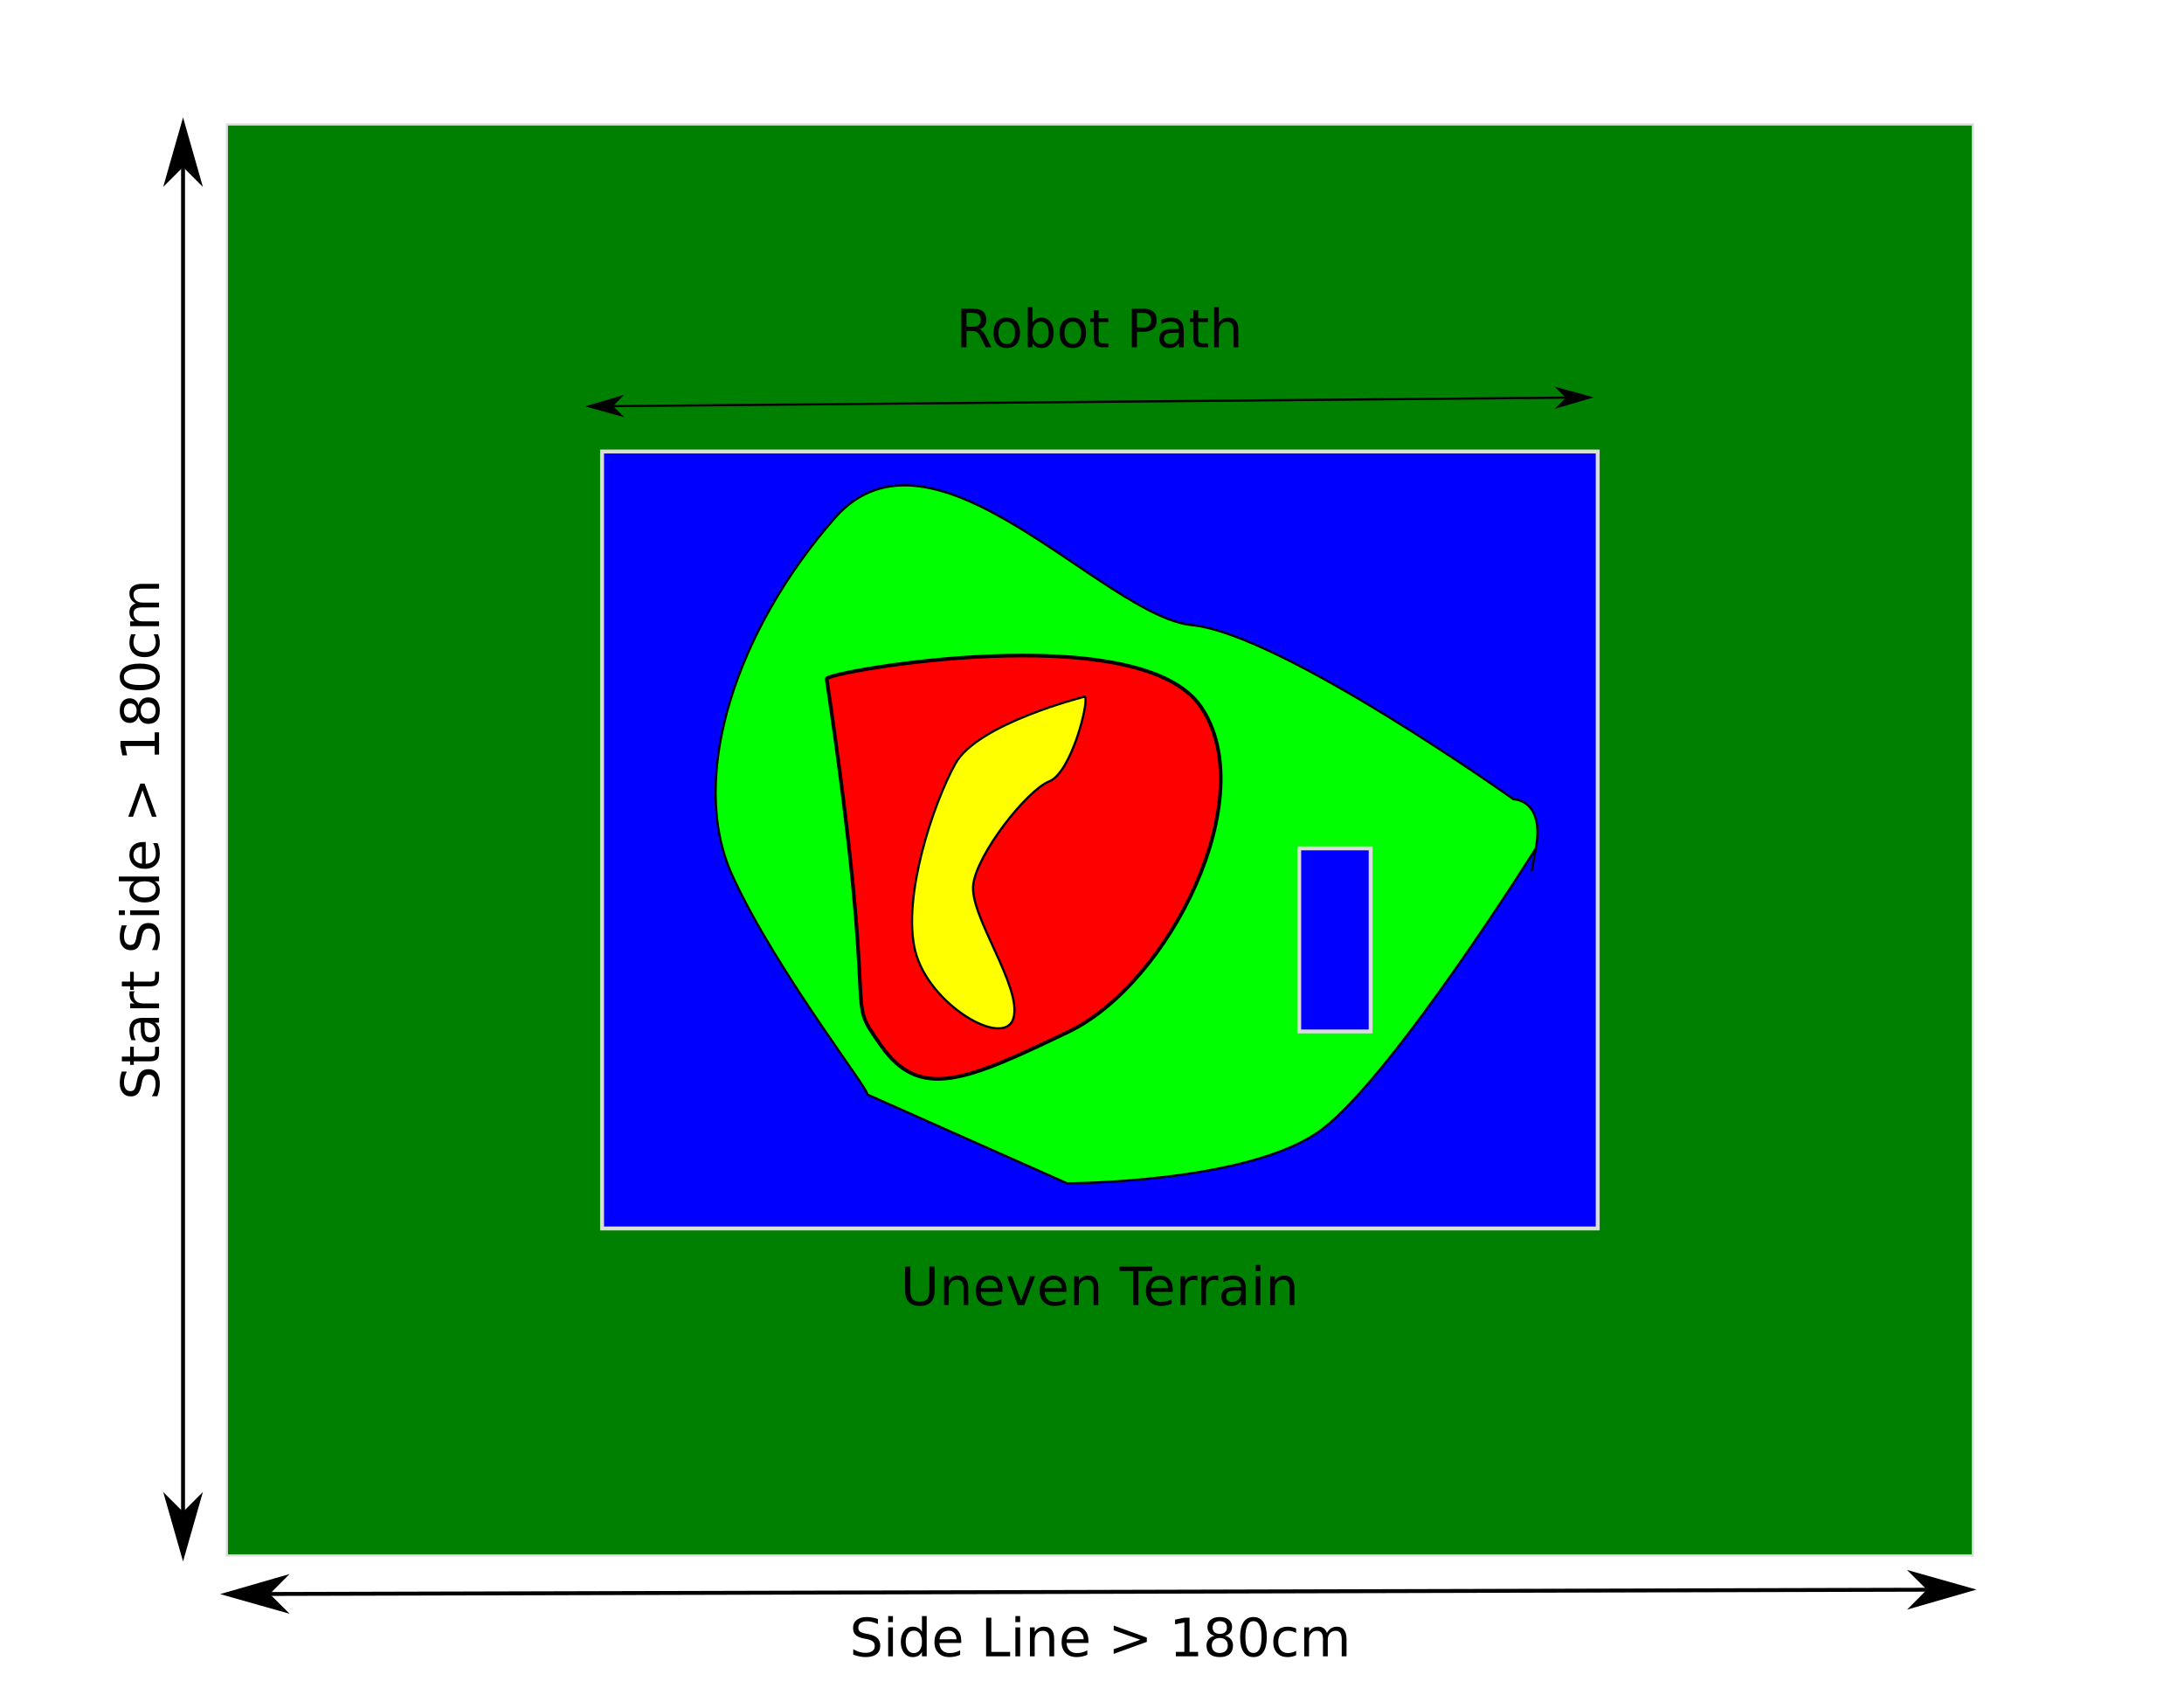
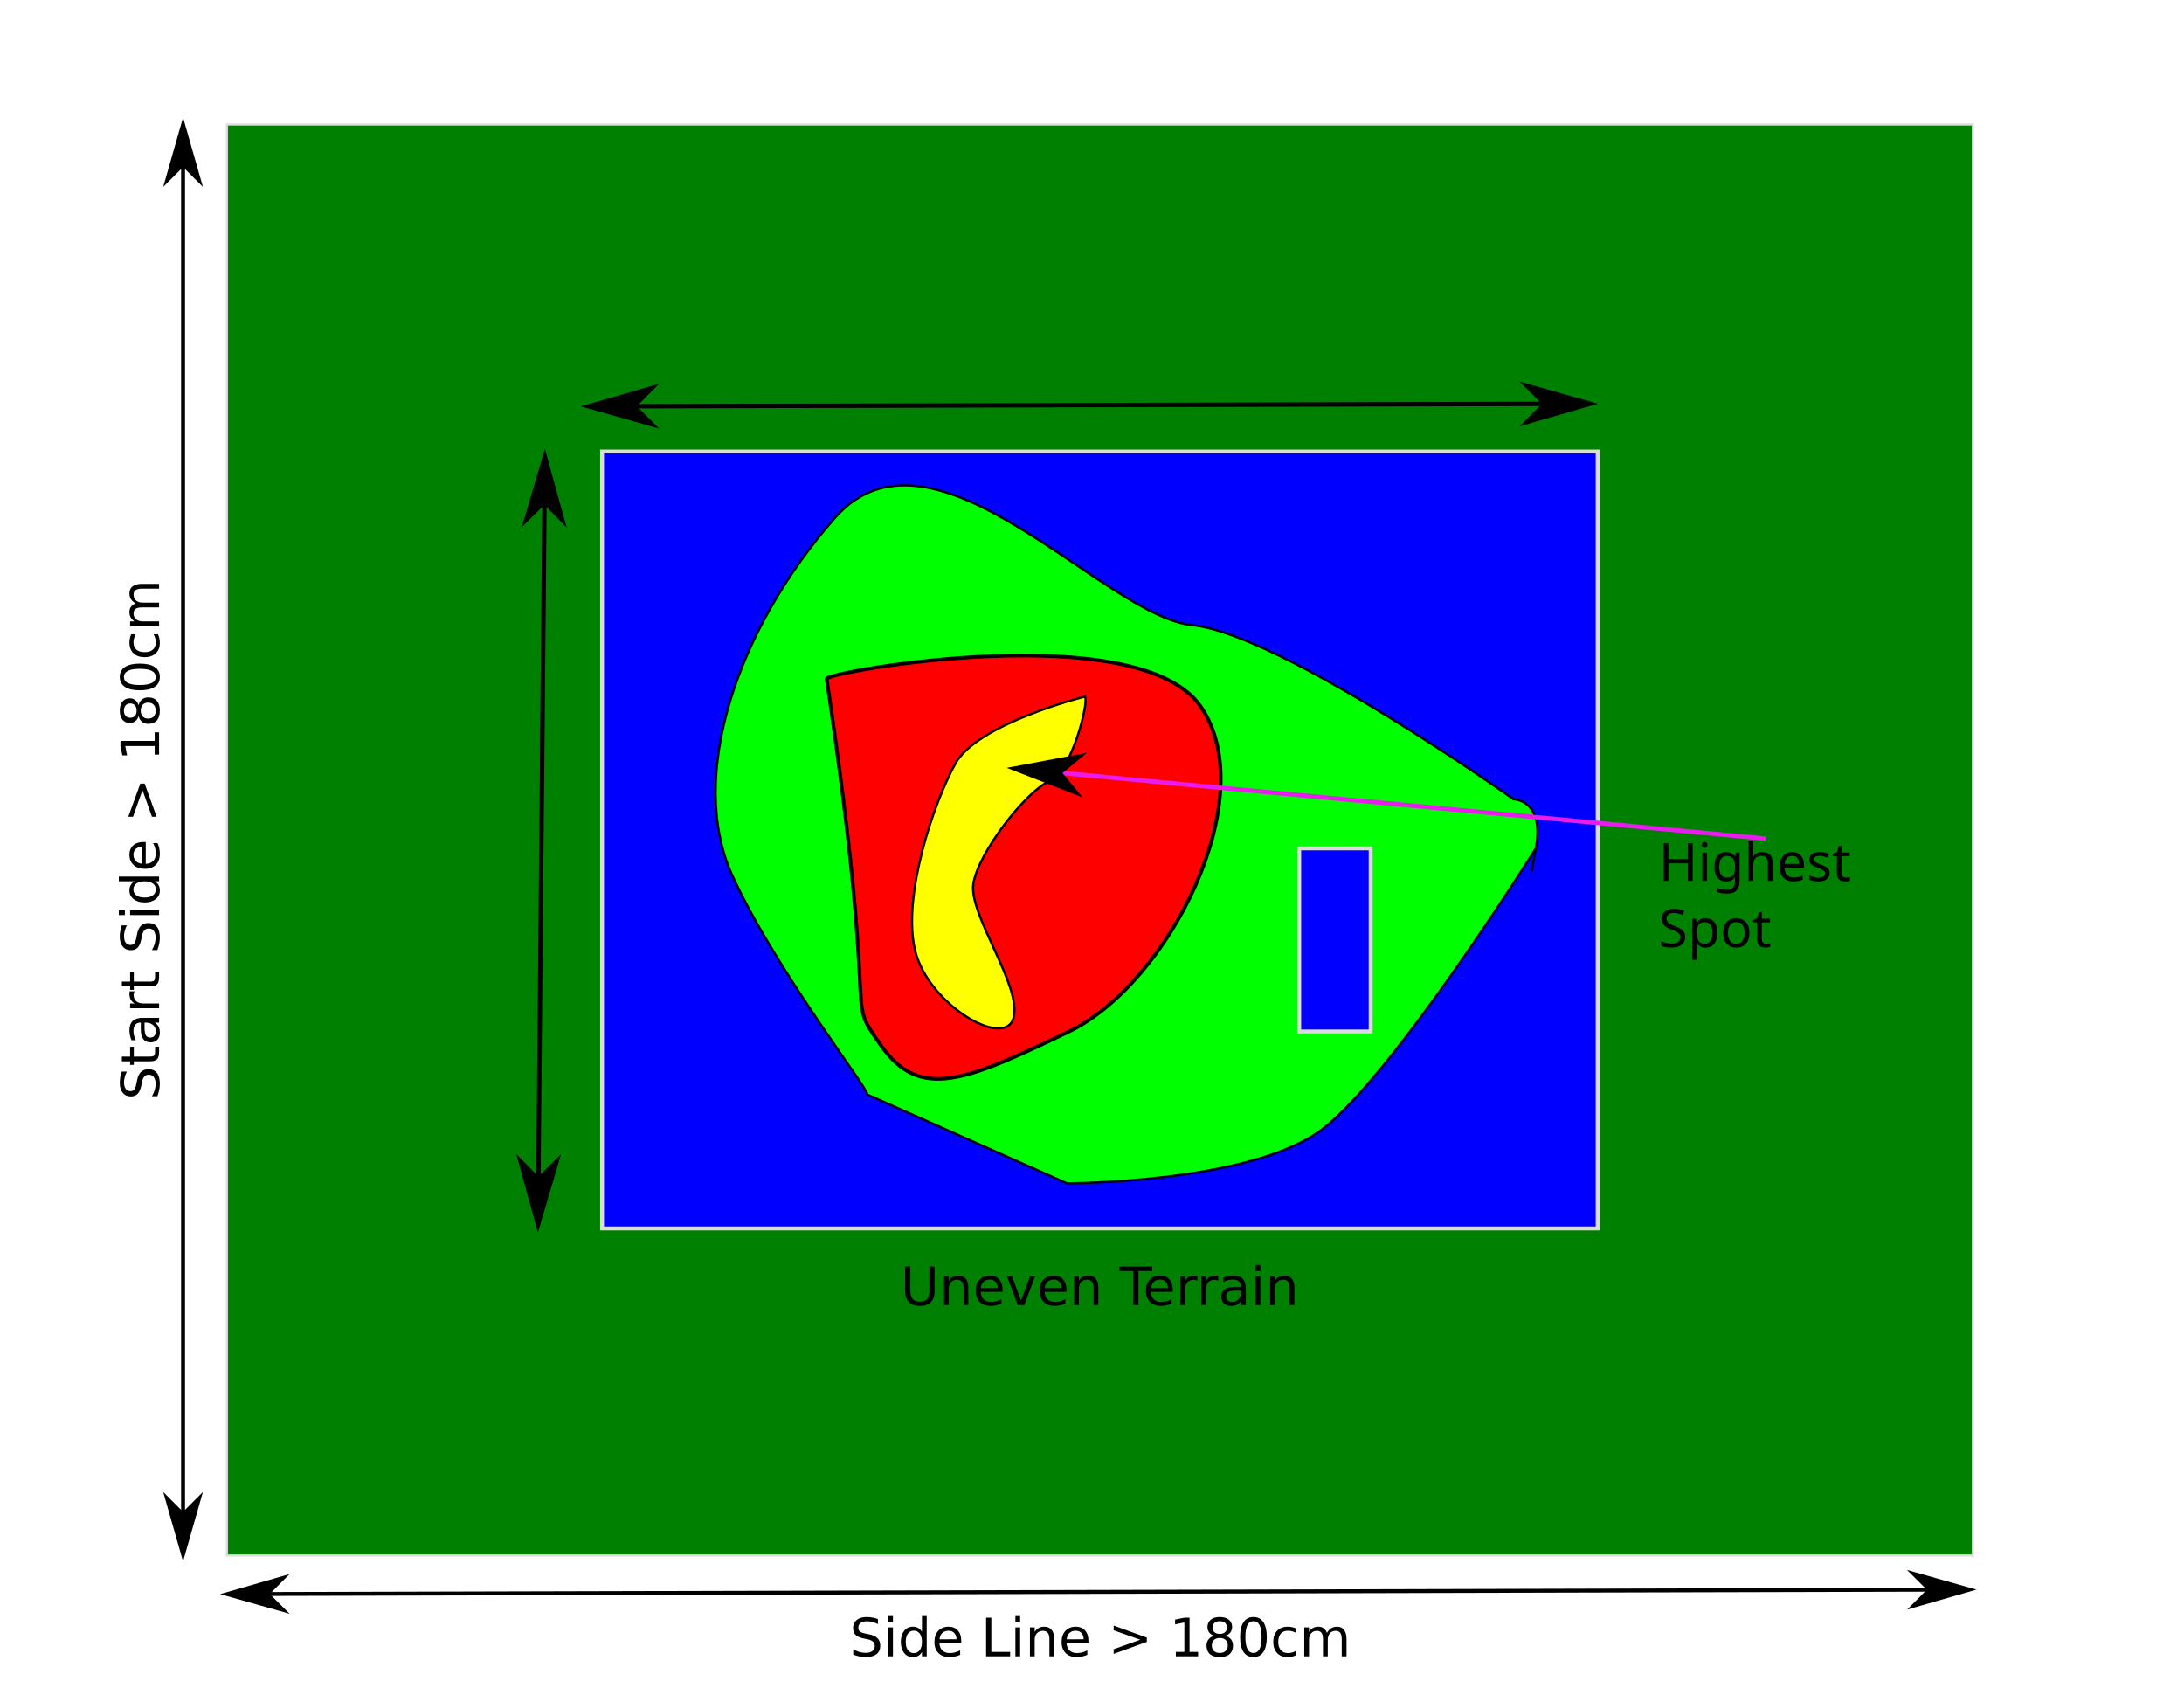
<svg xmlns="http://www.w3.org/2000/svg" width="990" height="765" id="svg2" version="1.0">
  <defs id="defs4">
    <marker orient="auto" refY="0.0" refX="0.0" id="Arrow1Lend" style="overflow:visible;">
      <path id="path2936" d="M 0.0,0.0 L 5.0,-5.0 L -12.5,0.0 L 5.0,5.0 L 0.0,0.0 z " style="fill-rule:evenodd;stroke:#000000;stroke-width:1.0pt;marker-start:none;" transform="scale(0.8) rotate(180) translate(12.5,0)" />
    </marker>
    <marker orient="auto" refY="0.0" refX="0.0" id="Arrow1Lstart" style="overflow:visible">
      <path id="path2939" d="M 0.0,0.0 L 5.0,-5.0 L -12.5,0.0 L 5.0,5.0 L 0.0,0.0 z " style="fill-rule:evenodd;stroke:#000000;stroke-width:1.0pt;marker-start:none" transform="scale(0.8) translate(12.5,0)" />
+     </marker>
+     <marker orient="auto" refY="0" refX="0" id="Arrow1Lstart-5" style="overflow:visible">
+       <path id="path2939-0" d="M 0,0 5,-5 -12.5,0 5,5 0,0 z" style="fill-rule:evenodd;stroke:#000000;stroke-width:1pt;marker-start:none" transform="matrix(0.8,0,0,0.8,10,0)" />
+     </marker>
+     <marker orient="auto" refY="0" refX="0" id="Arrow1Lend-4" style="overflow:visible">
+       <path id="path2936-8" d="M 0,0 5,-5 -12.5,0 5,5 0,0 z" style="fill-rule:evenodd;stroke:#000000;stroke-width:1pt;marker-start:none" transform="matrix(-0.8,0,0,-0.8,-10,0)" />
+     </marker>
+     <marker orient="auto" refY="0" refX="0" id="Arrow1Lstart-1" style="overflow:visible">
+       <path id="path2939-7" d="M 0,0 5,-5 -12.5,0 5,5 0,0 z" style="fill-rule:evenodd;stroke:#000000;stroke-width:1pt;marker-start:none" transform="matrix(0.8,0,0,0.8,10,0)" />
+     </marker>
+     <marker orient="auto" refY="0" refX="0" id="Arrow1Lend-2" style="overflow:visible">
+       <path id="path2936-7" d="M 0,0 5,-5 -12.5,0 5,5 0,0 z" style="fill-rule:evenodd;stroke:#000000;stroke-width:1pt;marker-start:none" transform="matrix(-0.8,0,0,-0.8,-10,0)" />
    </marker>
  </defs>
  <g id="layer1">
    <rect style="fill:green;fill-opacity:1;stroke:#dcdcdc;stroke-width:0.967;stroke-miterlimit:4;stroke-dasharray:none;stroke-opacity:1" id="rect1872" width="791.429" height="648.571" x="102.857" y="56.429" />
    <text xml:space="preserve" style="font-size:24px;font-style:normal;font-variant:normal;font-weight:normal;font-stretch:normal;text-align:start;line-height:125%;writing-mode:lr-tb;text-anchor:start;fill:black;fill-opacity:1;stroke:none;stroke-width:1px;stroke-linecap:butt;stroke-linejoin:miter;stroke-opacity:1;font-family:Bitstream Vera Sans" x="385.111" y="750.714" id="text1874">
      <tspan id="tspan1876" x="385.111" y="750.714">Side Line &gt; 180cm</tspan>
    </text>
    <path style="fill:none;fill-rule:evenodd;stroke:black;stroke-width:1.772;stroke-linecap:butt;stroke-linejoin:miter;stroke-opacity:1;marker-start:url(#Arrow1Lstart);marker-mid:none;marker-end:url(#Arrow1Lend);stroke-miterlimit:4;stroke-dasharray:none" d="M 103.214,722.5 L 892.5,720.476" id="path6568" />
    <path style="fill:none;fill-rule:evenodd;stroke:black;stroke-width:1.772;stroke-linecap:butt;stroke-linejoin:miter;stroke-opacity:1;marker-start:url(#Arrow1Lstart);marker-end:url(#Arrow1Lend);stroke-miterlimit:4;stroke-dasharray:none" d="M 82.976,56.667 L 82.976,704.286" id="path6570" />
    <text xml:space="preserve" style="font-size:24px;font-style:normal;font-variant:normal;font-weight:normal;font-stretch:normal;text-align:start;line-height:125%;writing-mode:lr-tb;text-anchor:start;fill:black;fill-opacity:1;stroke:none;stroke-width:1px;stroke-linecap:butt;stroke-linejoin:miter;stroke-opacity:1;font-family:Bitstream Vera Sans" x="-498.511" y="72.101" id="text6572" transform="matrix(0,-1,1,0,0,0)">
      <tspan id="tspan6574" x="-498.511" y="72.101">Start Side &gt; 180cm</tspan>
    </text>
    <rect style="fill:blue;fill-opacity:1;stroke:#dcdcdc;stroke-width:1.772;stroke-miterlimit:4;stroke-dasharray:none;stroke-opacity:1" id="rect6576" width="451.31" height="352.143" x="272.917" y="204.643" />
    <path style="fill:lime;fill-rule:evenodd;stroke:black;stroke-width:1px;stroke-linecap:butt;stroke-linejoin:miter;stroke-opacity:1" d="M 392.619,495.833 L 483.69,536.31 C 483.69,536.31 566.667,536.31 599.048,512.024 C 631.429,487.738 696.19,384.524 696.19,384.524 C 696.19,384.524 692.143,406.786 696.19,384.524 C 700.238,362.262 686.071,362.262 686.071,362.262 C 686.071,362.262 580.833,287.381 540.357,283.333 C 499.881,279.286 422.976,184.167 378.452,234.762 C 333.929,285.357 311.667,352.143 331.905,396.667 C 352.143,441.19 398.69,499.881 392.619,495.833 z " id="path6578" />
    <path style="fill:red;fill-rule:evenodd;stroke:black;stroke-width:1.645px;stroke-linecap:butt;stroke-linejoin:miter;stroke-opacity:1" d="M 374.727,307.628 C 399.448,473.993 381.79,448.881 399.448,473.993 C 417.106,499.104 438.295,489.688 484.205,467.715 C 530.115,445.742 572.494,360.99 544.241,320.184 C 515.989,279.378 374.727,304.489 374.727,307.628 z " id="path6580" />
    <path style="fill:yellow;fill-rule:evenodd;stroke:black;stroke-width:1px;stroke-linecap:butt;stroke-linejoin:miter;stroke-opacity:1" d="M 491.786,315.714 C 491.786,315.714 443.214,327.857 433.095,346.071 C 422.976,364.286 408.81,406.786 414.881,431.071 C 420.952,455.357 455.357,475.595 459.405,461.429 C 463.452,447.262 439.167,414.881 441.19,400.714 C 443.214,386.548 465.476,358.214 475.595,354.167 C 485.714,350.119 493.81,317.738 491.786,315.714 z " id="path6582" />
    <rect style="fill:blue;fill-opacity:1;stroke:#dcdcdc;stroke-width:1.772;stroke-miterlimit:4;stroke-dasharray:none;stroke-opacity:1" id="rect6584" width="32.381" height="82.976" x="588.929" y="384.524" />
    <text xml:space="preserve" style="font-size:24px;font-style:normal;font-variant:normal;font-weight:normal;font-stretch:normal;text-align:start;line-height:125%;writing-mode:lr-tb;text-anchor:start;fill:black;fill-opacity:1;stroke:none;stroke-width:1px;stroke-linecap:butt;stroke-linejoin:miter;stroke-opacity:1;font-family:Bitstream Vera Sans" x="408.185" y="591.571" id="text6604">
      <tspan id="tspan6606" x="408.185" y="591.571">Uneven Terrain</tspan>
    </text>
-     <text xml:space="preserve" style="font-size:24px;font-style:normal;font-variant:normal;font-weight:normal;font-stretch:normal;text-align:start;line-height:125%;writing-mode:lr-tb;text-anchor:start;fill:black;fill-opacity:1;stroke:none;stroke-width:1px;stroke-linecap:butt;stroke-linejoin:miter;stroke-opacity:1;font-family:Bitstream Vera Sans" x="433.409" y="157.405" id="text6608">
-       <tspan id="tspan6610" x="433.409" y="157.405">Robot Path</tspan>
+     <path style="fill:none;stroke:#000000;stroke-width:2;stroke-linecap:butt;stroke-linejoin:miter;stroke-miterlimit:4;stroke-opacity:1;stroke-dasharray:none;marker-start:url(#Arrow1Lstart);marker-end:url(#Arrow1Lend)" d="m 267.143,184.167 453.333,-1.186" id="path6612" />
+     <path style="fill:none;stroke:#000000;stroke-width:2;stroke-linecap:butt;stroke-linejoin:miter;stroke-opacity:1;marker-start:url(#Arrow1Lstart);marker-end:url(#Arrow1Lend);stroke-miterlimit:4;stroke-dasharray:none" d="m 246.979,207.312 -3.108,347.436" id="path6612-7" />
+     <path style="fill:none;stroke:#e91bef;stroke-width:2;stroke-linecap:butt;stroke-linejoin:miter;stroke-opacity:1;marker-start:url(#Arrow1Lstart);marker-end:none;stroke-miterlimit:4;stroke-dasharray:none" d="m 460.22,348.382 340.28,31.729" id="path6612-2" />
+     <text xml:space="preserve" style="font-size:40px;font-style:normal;font-weight:normal;line-height:125%;letter-spacing:0px;word-spacing:0px;fill:#000000;fill-opacity:1;stroke:none;font-family:Sans" x="751.853" y="399.272" id="text4059">
+       <tspan id="tspan4061" x="751.853" y="399.272" style="font-size:24px">Highest</tspan>
+       <tspan x="751.853" y="429.272" id="tspan4063" style="font-size:24px">Spot</tspan>
    </text>
-     <path style="fill:none;fill-rule:evenodd;stroke:black;stroke-width:1px;stroke-linecap:butt;stroke-linejoin:miter;stroke-opacity:1;marker-start:url(#Arrow1Lstart);marker-end:url(#Arrow1Lend)" d="M 267.143,184.167 L 720.476,180.119" id="path6612" />
  </g>
</svg>
